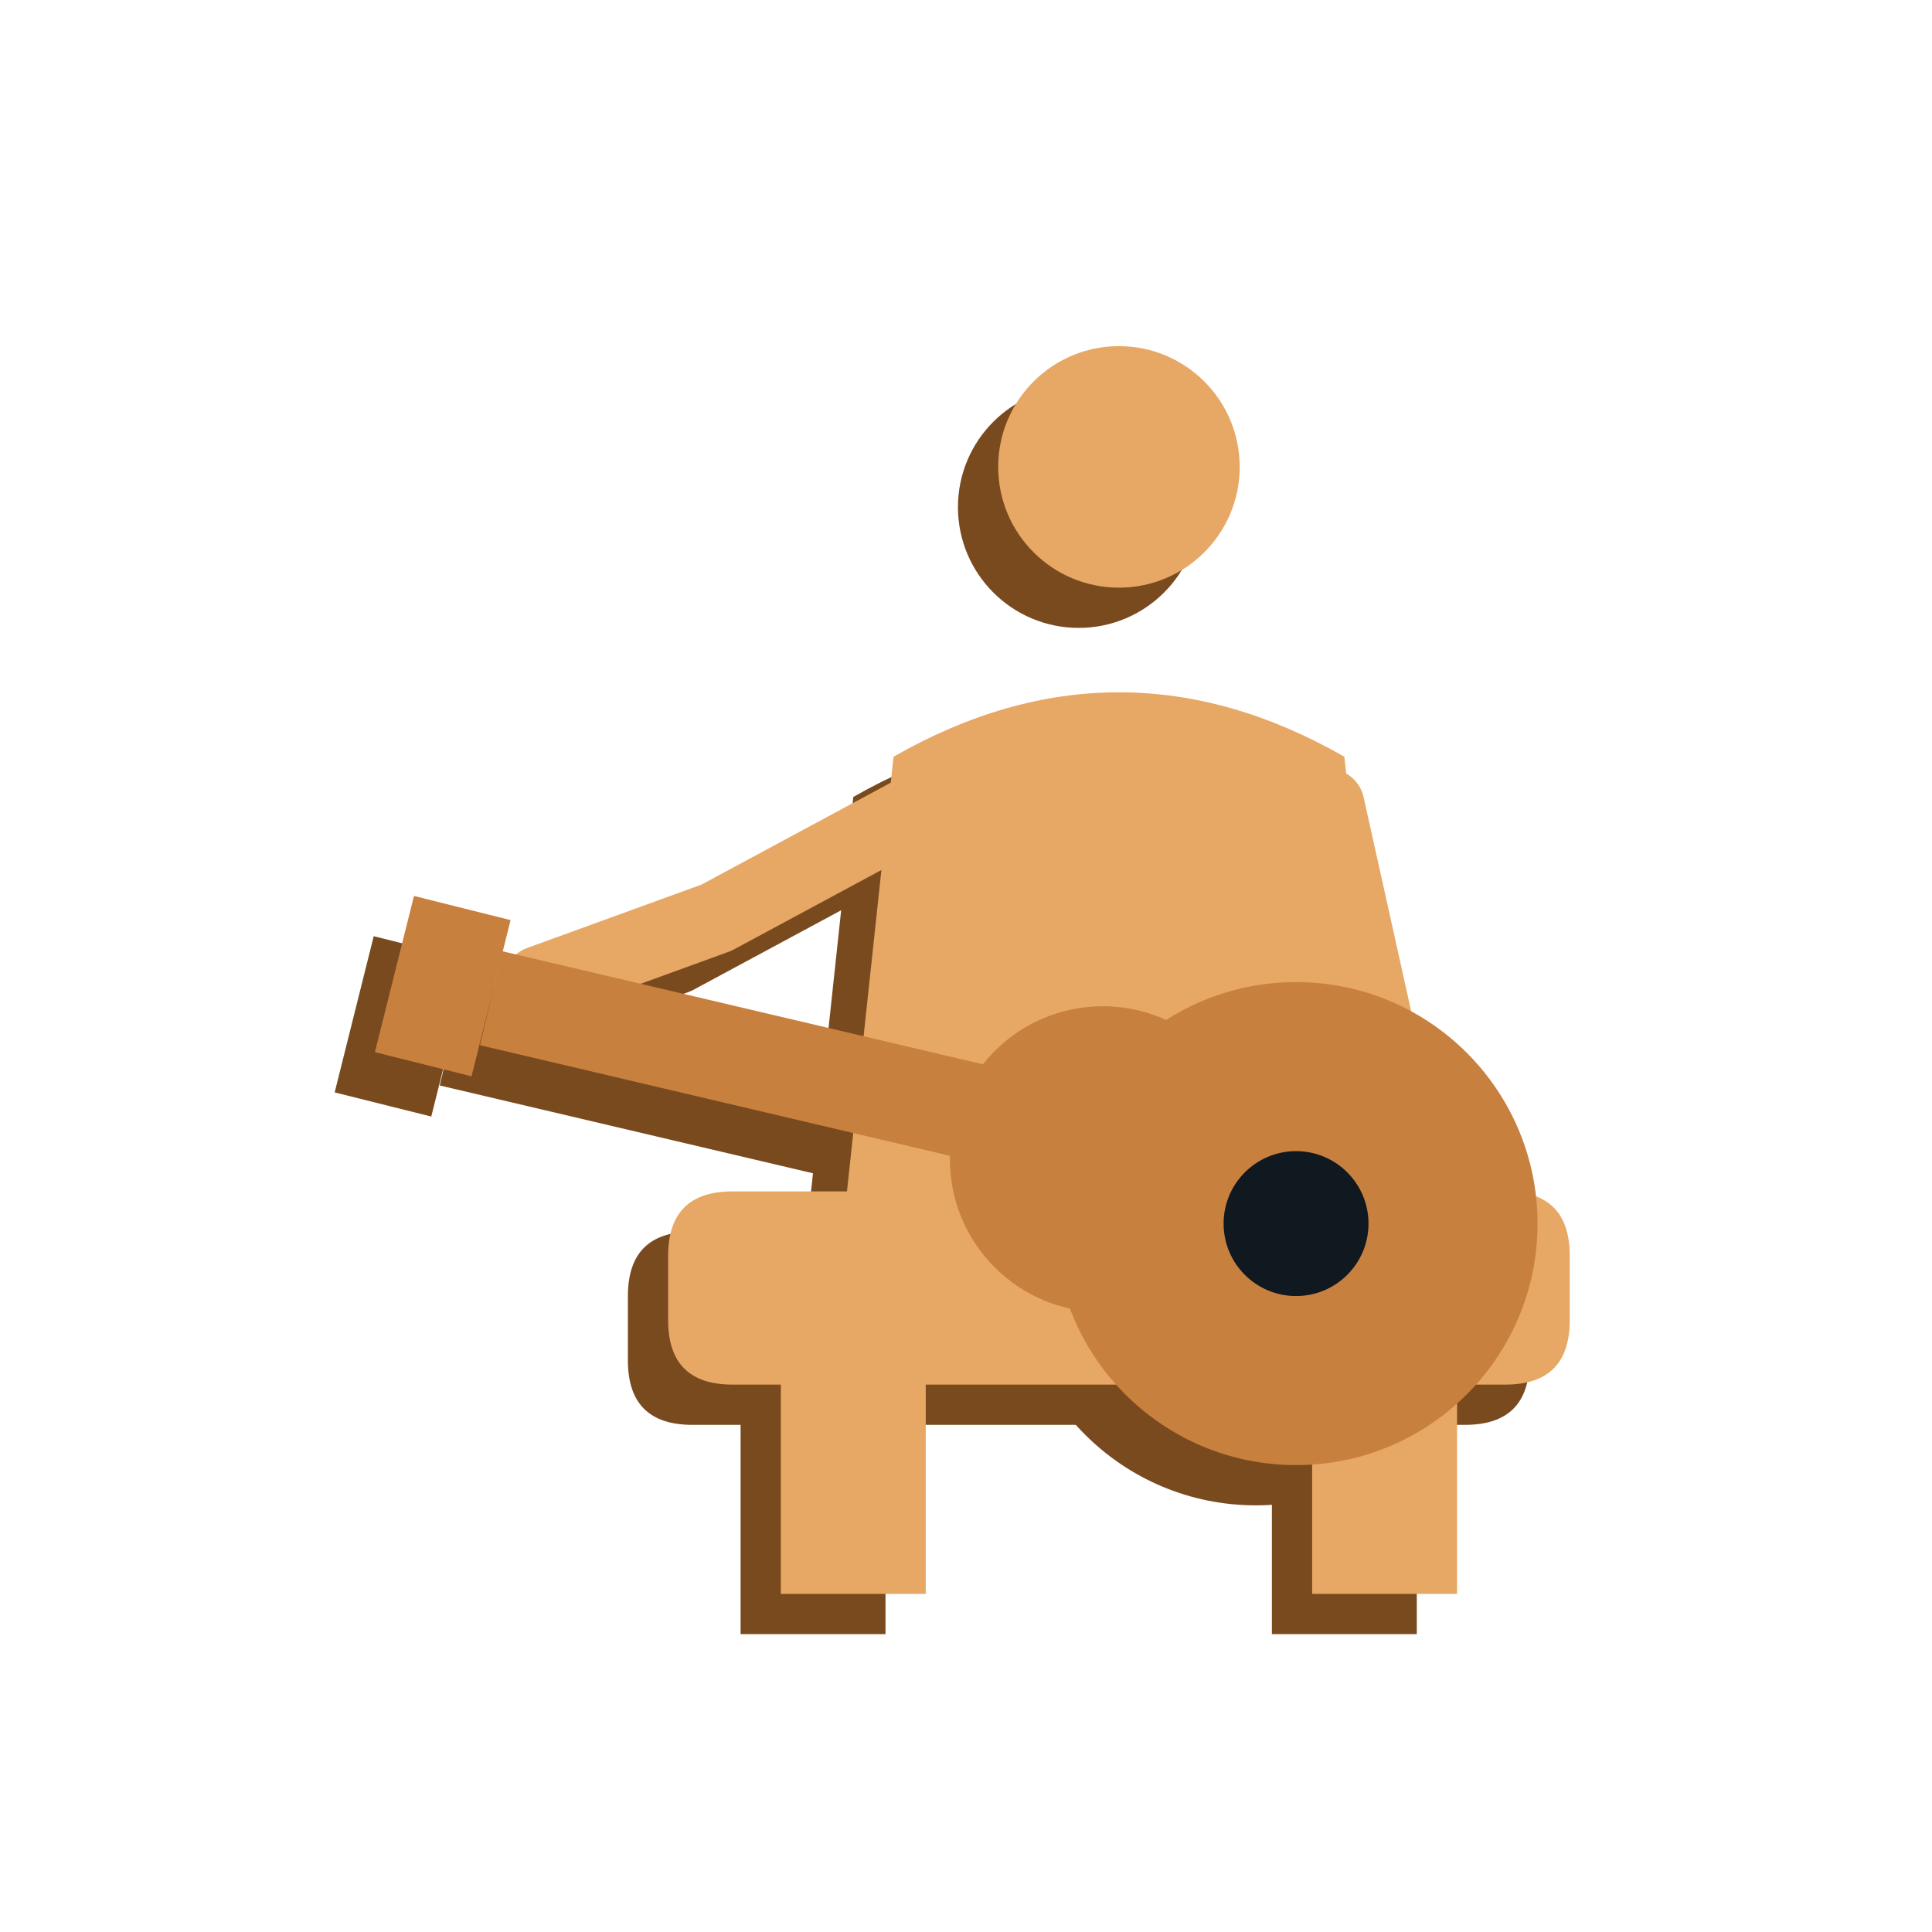
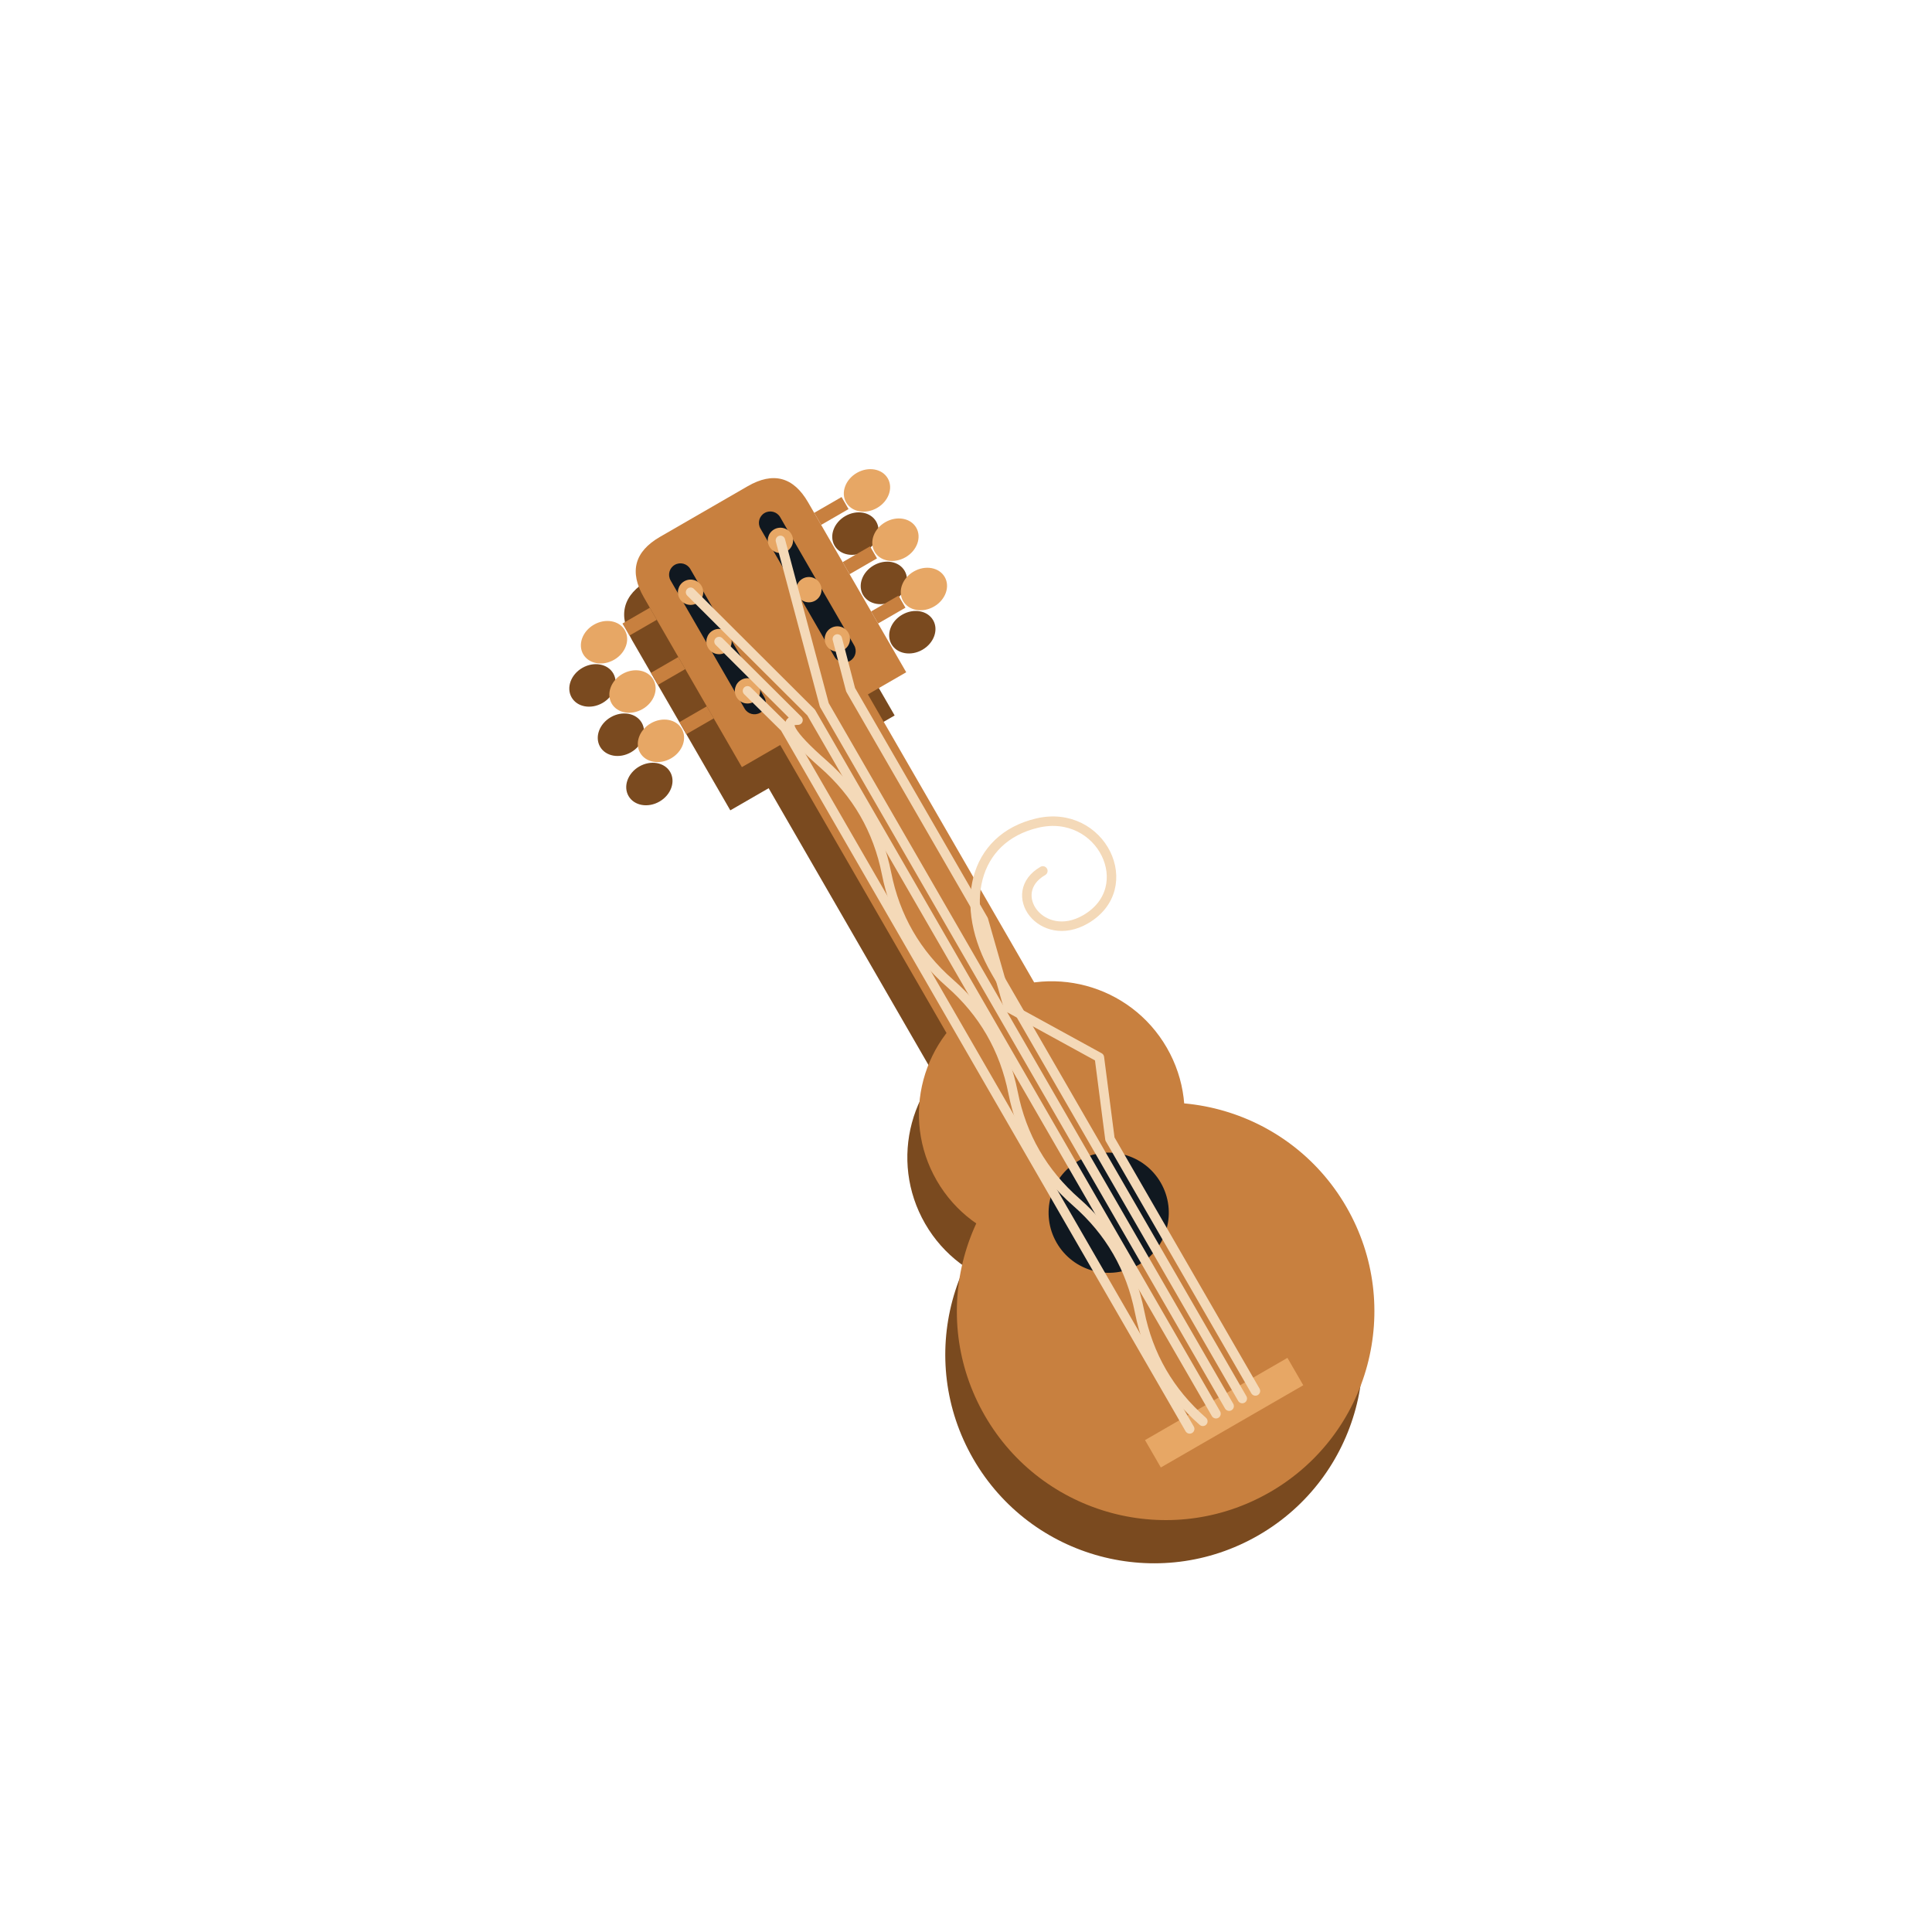
<svg xmlns="http://www.w3.org/2000/svg" viewBox="0 0 108 108" width="432" height="432">
-   <defs>
-     <g id="fig">
-       <circle cx="100" cy="48" r="15" />
-       <path d="M72 84Q100 68 128 84L134 140H66Z" />
-       <path d="M52 138H148Q156 138 156 146V154Q156 162 148 162H52Q44 162 44 154V146Q44 138 52 138Z" />
-       <path d="M58 160V188H76V160Z" />
-       <path d="M124 160V188H142V160Z" />
-       <path d="M76 90L50 104L28 112" fill="none" stroke="currentColor" stroke-width="9" stroke-linejoin="round" stroke-linecap="round" />
-       <path d="M126 90L134 126" fill="none" stroke="currentColor" stroke-width="9" stroke-linecap="round" />
-     </g>
-     <g id="saz">
-       <circle cx="122" cy="142" r="30" />
-       <circle cx="98" cy="134" r="19" />
-       <path d="M90 130L22 114" fill="none" stroke="currentColor" stroke-width="12" />
-       <path d="M22 114L10 111" fill="none" stroke="currentColor" stroke-width="20" />
-     </g>
-   </defs>
-   <g transform="translate(54 54) scale(.45) translate(-100 -104)">
-     <g transform="translate(19,-6)">
-       <g transform="translate(-5,5)" style="color:#7A4A1F" fill="currentColor">
-         <use href="#fig" />
-         <use href="#saz" />
+   <g transform="translate(54 54) scale(.34) translate(-100 -100)">
+     <g transform="translate(6 10) rotate(-30 100 100) scale(1.04) translate(-4.0 -4.0)">
+       <g transform="translate(-5,5)" fill="#7A4A1F" stroke="#7A4A1F" stroke-width="0">
+         <path d="M85 44V13Q85 6 92 6H108Q115 6 115 13V44Z" />
+         <rect x="92" y="42" width="16" height="64" />
+         <circle cx="100" cy="116" r="21" />
+         <circle cx="100" cy="152" r="33" />
+         <ellipse cx="76" cy="16" rx="3.8" ry="3.2" />
+         <ellipse cx="124" cy="16" rx="3.8" ry="3.2" />
+         <ellipse cx="76" cy="25" rx="3.8" ry="3.2" />
+         <ellipse cx="124" cy="25" rx="3.8" ry="3.2" />
+         <ellipse cx="76" cy="34" rx="3.8" ry="3.2" />
+         <ellipse cx="124" cy="34" rx="3.8" ry="3.2" />
      </g>
-       <g style="color:#E7A765" fill="currentColor">
-         <use href="#fig" />
+       <g fill="#C8803F">
+         <path d="M85 44V13Q85 6 92 6H108Q115 6 115 13V44Z" />
+         <rect x="92" y="42" width="16" height="64" />
+         <circle cx="100" cy="116" r="21" />
+         <circle cx="100" cy="152" r="33" />
      </g>
-       <g style="color:#C8803F" fill="currentColor">
-         <use href="#saz" />
+       <rect x="90" y="11" width="3.6" height="27" rx="1.8" fill="#101820" />
+       <rect x="106.4" y="11" width="3.6" height="27" rx="1.8" fill="#101820" />
+       <circle cx="91.8" cy="16" r="2" fill="#E7A765" />
+       <circle cx="108.2" cy="16" r="2" fill="#E7A765" />
+       <circle cx="91.8" cy="25" r="2" fill="#E7A765" />
+       <circle cx="108.2" cy="25" r="2" fill="#E7A765" />
+       <circle cx="91.8" cy="34" r="2" fill="#E7A765" />
+       <circle cx="108.2" cy="34" r="2" fill="#E7A765" />
+       <g stroke="#C8803F" stroke-width="2.2">
+         <path d="M85 16H80" />
+         <path d="M115 16H120" />
+         <path d="M85 25H80" />
+         <path d="M115 25H120" />
+         <path d="M85 34H80" />
+         <path d="M115 34H120" />
      </g>
-       <circle cx="122" cy="142" r="9" fill="#101820" />
+       <g fill="#E7A765">
+         <ellipse cx="76" cy="16" rx="3.8" ry="3.2" />
+         <ellipse cx="124" cy="16" rx="3.8" ry="3.2" />
+         <ellipse cx="76" cy="25" rx="3.8" ry="3.2" />
+         <ellipse cx="124" cy="25" rx="3.8" ry="3.2" />
+         <ellipse cx="76" cy="34" rx="3.8" ry="3.2" />
+         <ellipse cx="124" cy="34" rx="3.8" ry="3.2" />
+       </g>
+       <circle cx="100" cy="134" r="9.5" fill="#101820" />
+       <rect x="87" y="168" width="26" height="5" fill="#E7A765" />
+       <g fill="none" stroke="#F4D9B8" stroke-width="1.5" stroke-linecap="round" stroke-linejoin="round">
+         <path d="M94 170V42L91.8 34" />
+         <path d="M96.4 170q-3.4 -10 0 -20t0 -20t0 -20t0 -20t0 -20t0 -20t0 -8L91.8 25" />
+         <path d="M98.8 170V42L91.8 16" />
+         <path d="M101.2 170V42L108.2 16" />
+         <path d="M103.6 170V92C103.6 80 111 72 121 75C131 78 130 92 120 92C112 92 111 82 118 82" />
+         <path d="M106 170V124L111 112L102.5 98L106 84V42L108.2 34" />
+       </g>
    </g>
  </g>
</svg>
